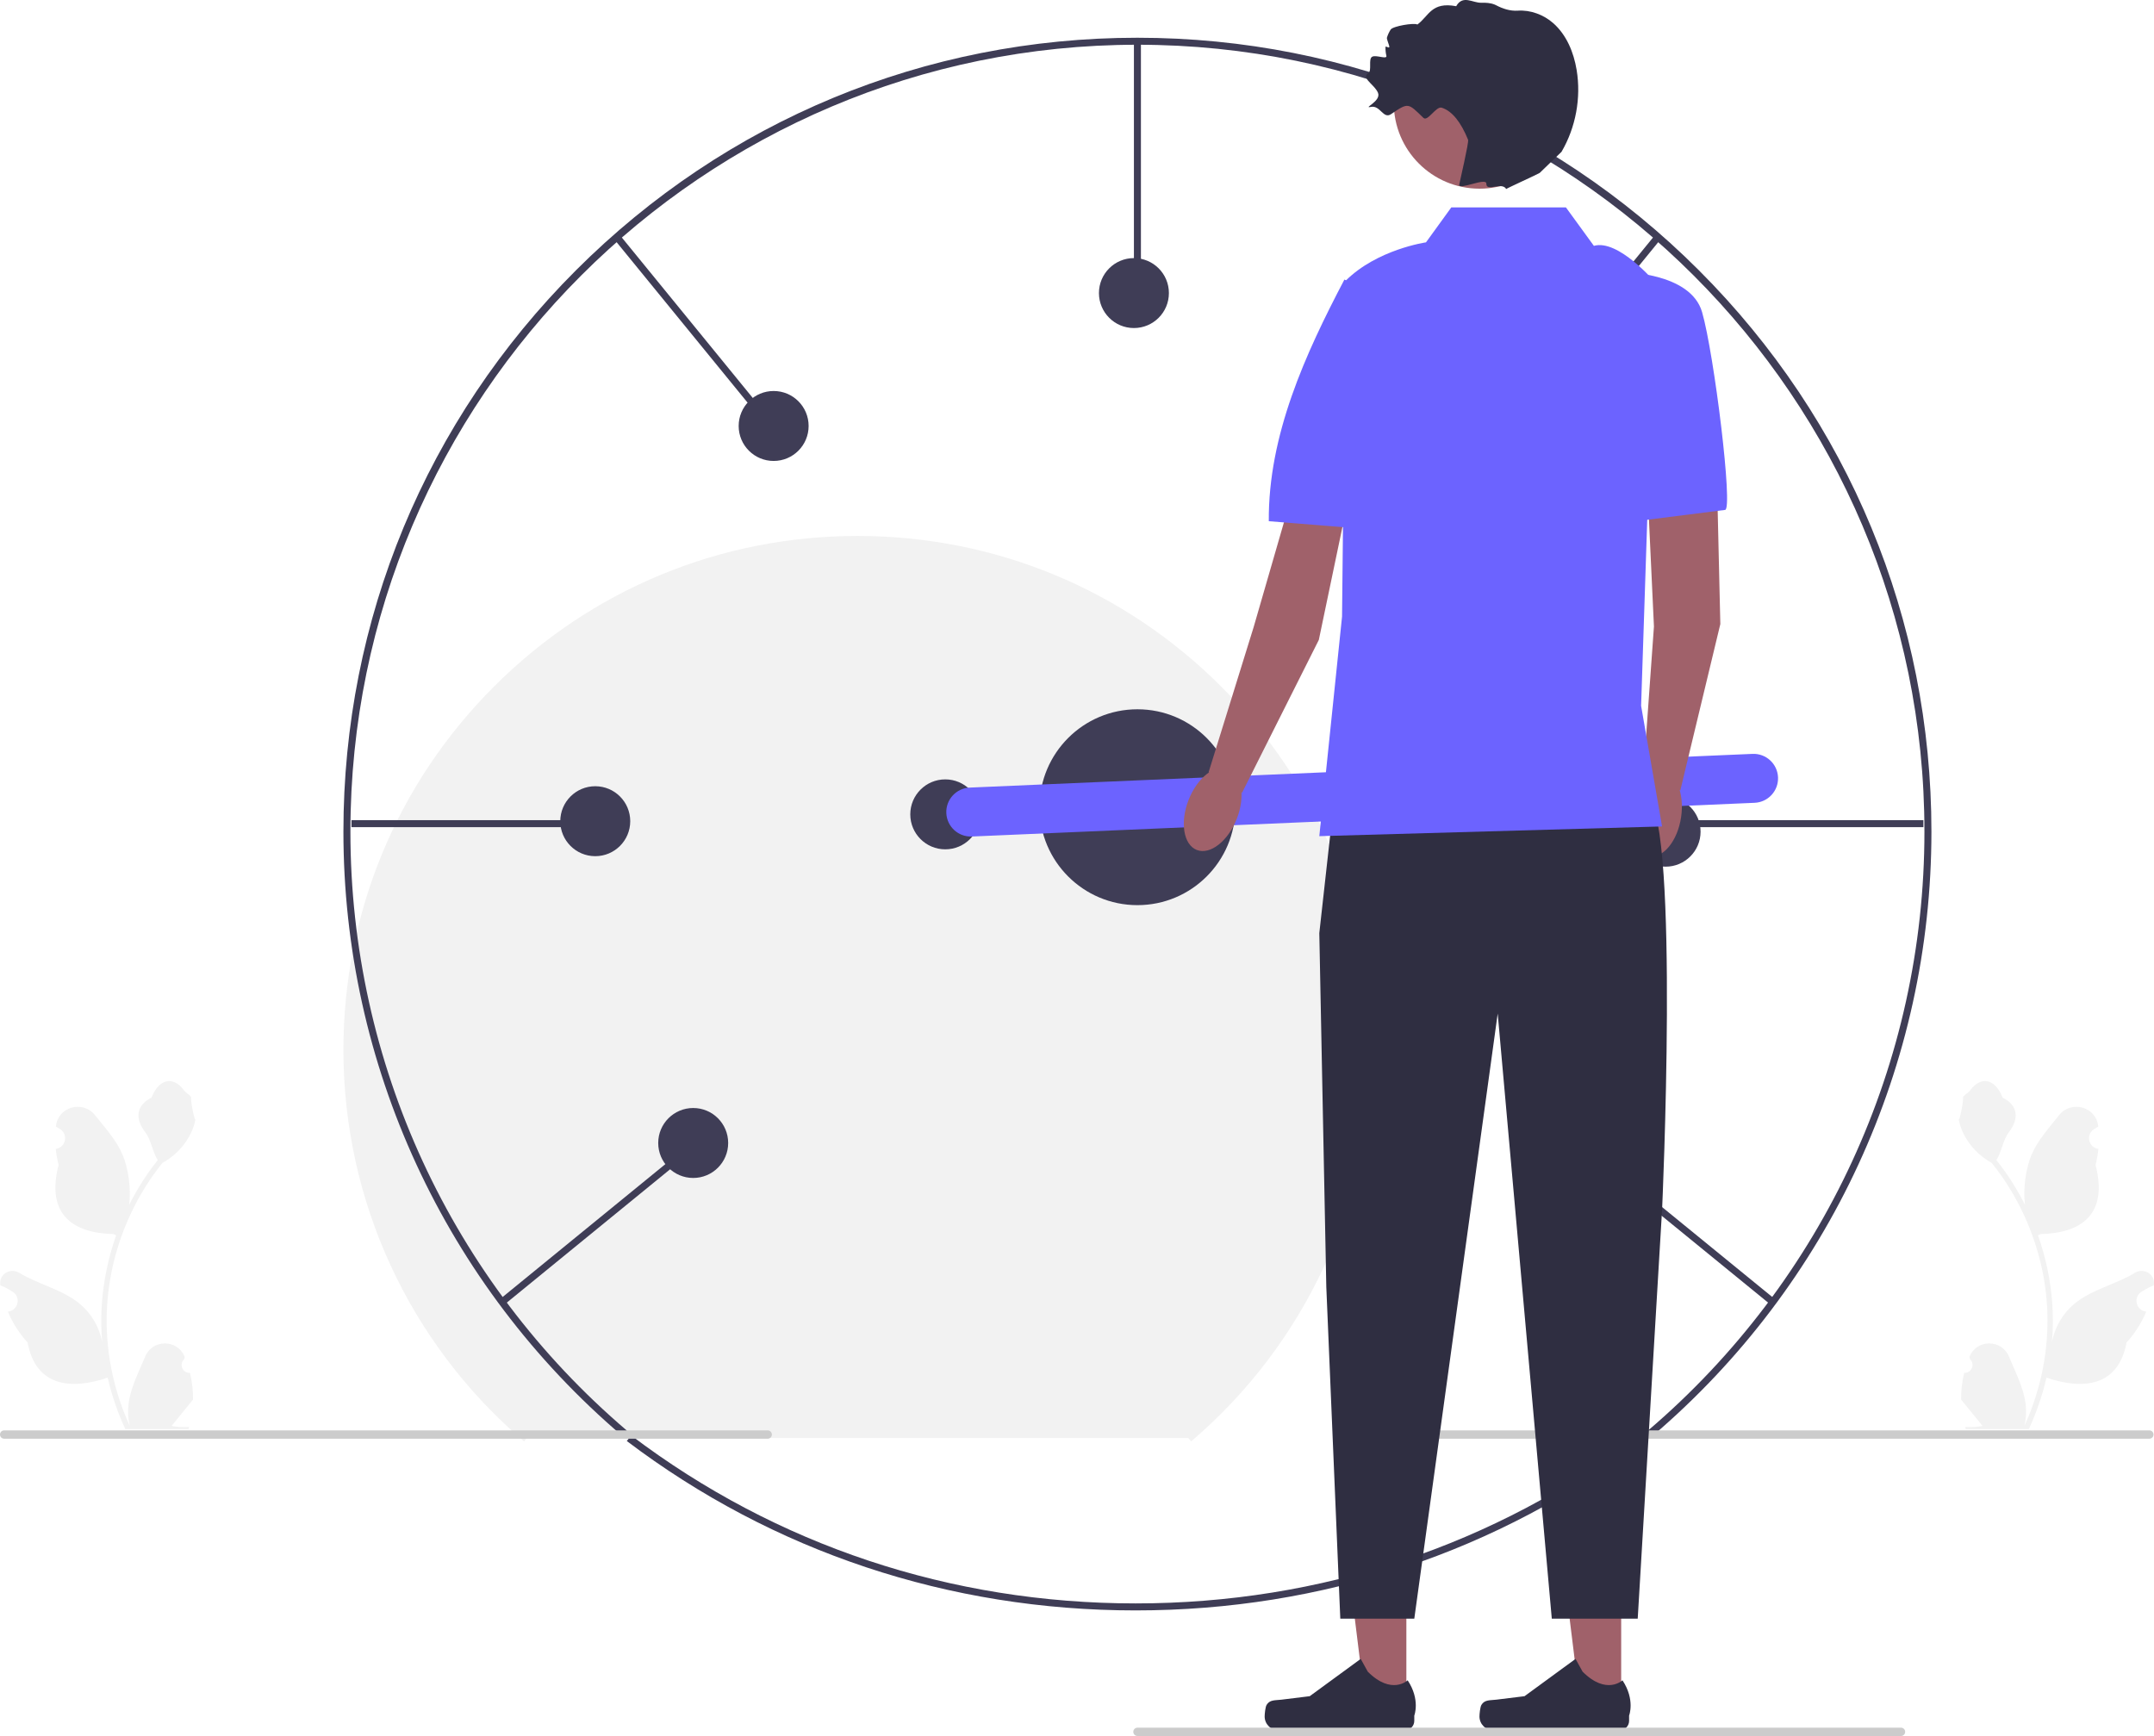
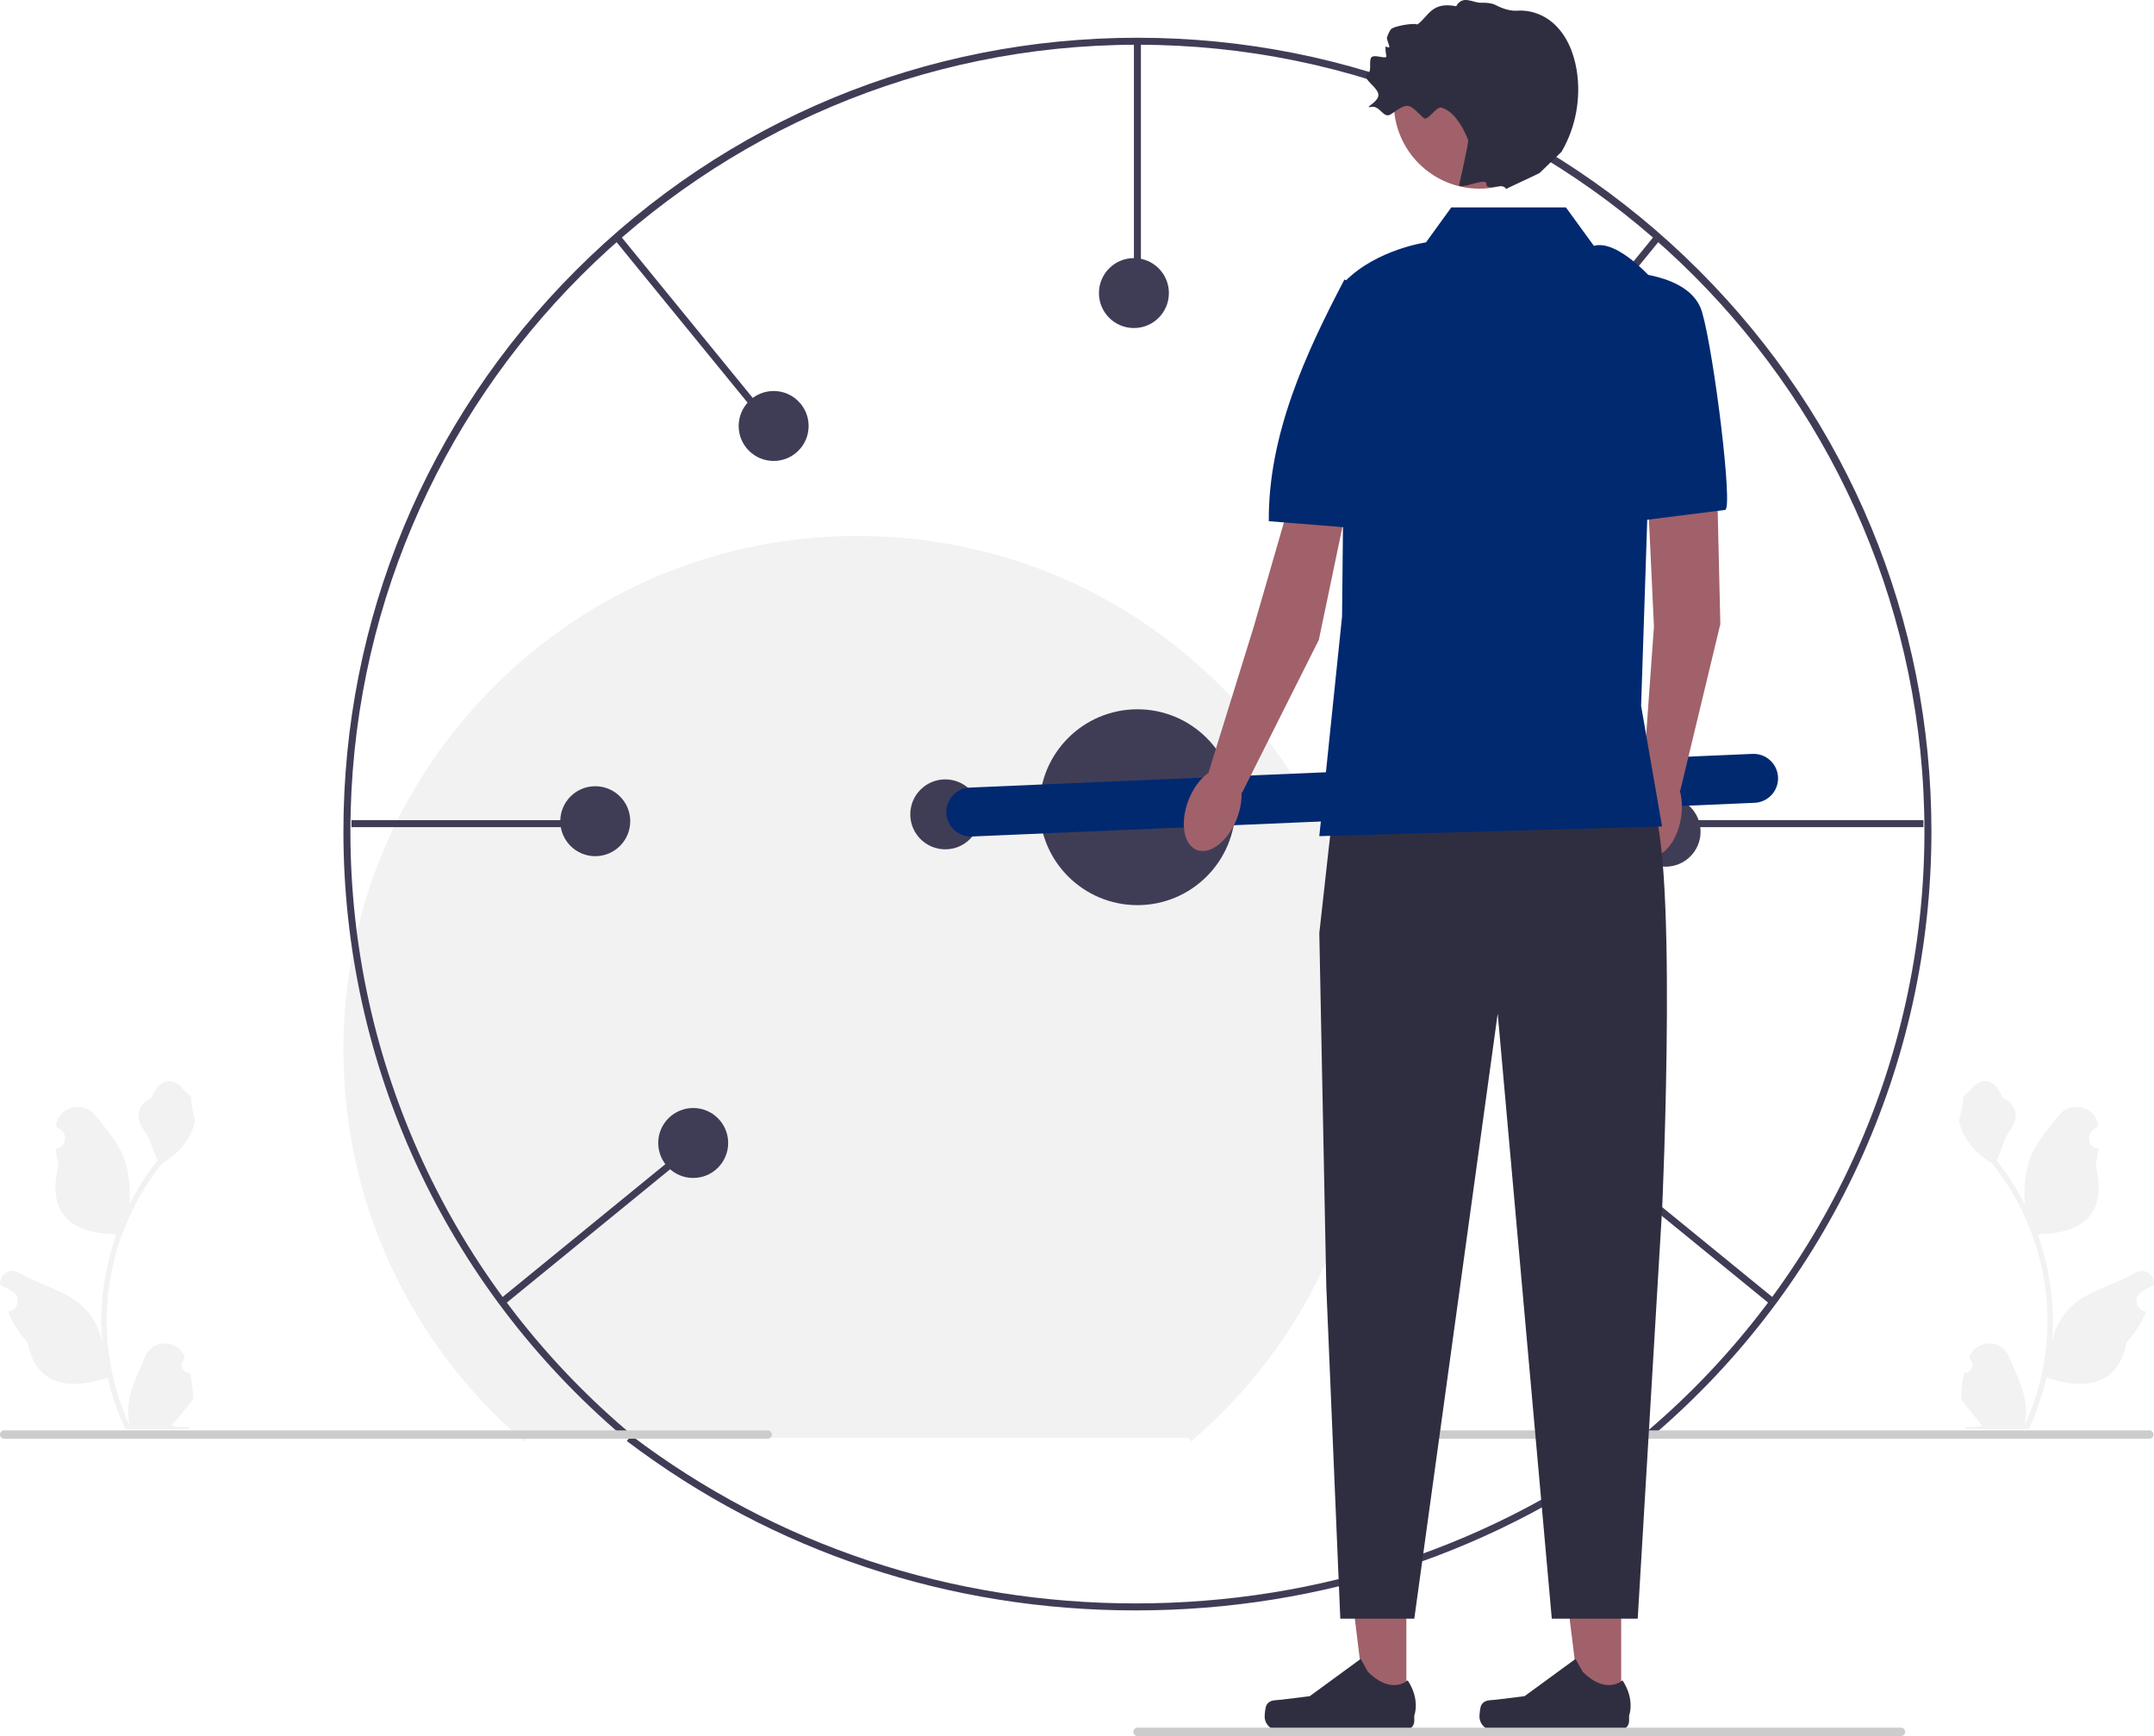
<svg xmlns="http://www.w3.org/2000/svg" width="615.81" height="496.342" viewBox="0 0 615.81 496.342" role="img" artist="Katerina Limpitsouni" source="https://undraw.co/">
  <path d="M324.648,460.435c-53.301,0-103.599-16.748-145.455-48.435l1.277-1.574c41.488,31.407,91.344,48.009,144.178,48.009,52.875,0,102.762-16.625,144.268-48.077l1.278,1.574c-41.874,31.73-92.203,48.503-145.545,48.503Z" fill="#3f3d56" />
  <g>
    <path d="M561.551,392.516c2.066,.129,3.208-2.437,1.645-3.933l-.155-.618c.02-.05,.041-.099,.062-.148,2.089-4.982,9.17-4.947,11.241,.042,1.839,4.428,4.179,8.864,4.756,13.546,.258,2.067,.142,4.172-.316,6.2,4.308-9.411,6.575-19.687,6.575-30.021,0-2.597-.142-5.193-.433-7.783-.239-2.119-.568-4.224-.995-6.31-2.306-11.277-7.299-22.018-14.5-30.99-3.462-1.892-6.349-4.851-8.093-8.397-.626-1.279-1.117-2.655-1.35-4.056,.394,.052,1.486-5.949,1.188-6.317,.549-.833,1.532-1.247,2.131-2.06,2.982-4.043,7.091-3.337,9.236,2.157,4.582,2.313,4.627,6.148,1.815,9.837-1.789,2.347-2.035,5.522-3.604,8.035,.162,.207,.329,.407,.491,.614,2.961,3.798,5.522,7.88,7.681,12.169-.61-4.766,.291-10.508,1.826-14.21,1.748-4.217,5.025-7.769,7.91-11.415,3.466-4.379,10.573-2.468,11.184,3.083,.006,.054,.012,.107,.017,.161-.429,.242-.848,.499-1.259,.77-2.339,1.547-1.531,5.174,1.241,5.602l.063,.01c-.155,1.544-.42,3.074-.807,4.579,3.702,14.316-4.29,19.53-15.701,19.764-.252,.129-.497,.258-.749,.381,1.156,3.255,2.08,6.594,2.764,9.979,.614,2.99,1.04,6.013,1.279,9.049,.297,3.83,.271,7.68-.052,11.503l.019-.136c.82-4.211,3.107-8.145,6.427-10.87,4.946-4.063,11.933-5.559,17.268-8.824,2.568-1.572,5.859,.459,5.411,3.437l-.022,.143c-.794,.323-1.569,.698-2.319,1.117-.429,.242-.848,.499-1.259,.77-2.339,1.547-1.531,5.174,1.241,5.602l.063,.01c.045,.006,.084,.013,.129,.019-1.363,3.236-3.262,6.239-5.639,8.829-2.315,12.497-12.256,13.683-22.89,10.044h-.006c-1.163,5.064-2.861,10.011-5.044,14.726h-18.02c-.065-.2-.123-.407-.181-.607,1.666,.103,3.346,.006,4.986-.297-1.337-1.641-2.674-3.294-4.011-4.935-.032-.032-.058-.065-.084-.097-.678-.84-1.363-1.673-2.041-2.512l-0-.001c-.042-2.578,.267-5.147,.879-7.64l.001-0Z" fill="#f2f2f2" />
    <path d="M54.3,392.516c-2.066,.129-3.208-2.437-1.645-3.933l.155-.618c-.02-.05-.041-.099-.062-.148-2.089-4.982-9.17-4.947-11.241,.042-1.839,4.428-4.179,8.864-4.756,13.546-.258,2.067-.142,4.172,.316,6.2-4.308-9.411-6.575-19.687-6.575-30.021,0-2.597,.142-5.193,.433-7.783,.239-2.119,.568-4.224,.995-6.31,2.306-11.277,7.299-22.018,14.5-30.99,3.462-1.892,6.349-4.851,8.093-8.397,.626-1.279,1.117-2.655,1.35-4.056-.394,.052-1.486-5.949-1.188-6.317-.549-.833-1.532-1.247-2.131-2.06-2.982-4.043-7.091-3.337-9.236,2.157-4.582,2.313-4.627,6.148-1.815,9.837,1.789,2.347,2.035,5.522,3.604,8.035-.162,.207-.329,.407-.491,.614-2.961,3.798-5.522,7.88-7.681,12.169,.61-4.766-.291-10.508-1.826-14.21-1.748-4.217-5.025-7.769-7.91-11.415-3.466-4.379-10.573-2.468-11.184,3.083-.006,.054-.012,.107-.017,.161,.429,.242,.848,.499,1.259,.77,2.339,1.547,1.531,5.174-1.241,5.602l-.063,.01c.155,1.544,.42,3.074,.807,4.579-3.702,14.316,4.29,19.53,15.701,19.764,.252,.129,.497,.258,.749,.381-1.156,3.255-2.08,6.594-2.764,9.979-.614,2.99-1.04,6.013-1.279,9.049-.297,3.83-.271,7.68,.052,11.503l-.019-.136c-.82-4.211-3.107-8.145-6.427-10.87-4.946-4.063-11.933-5.559-17.268-8.824-2.568-1.572-5.859,.459-5.411,3.437l.022,.143c.794,.323,1.569,.698,2.319,1.117,.429,.242,.848,.499,1.259,.77,2.339,1.547,1.531,5.174-1.241,5.602l-.063,.01c-.045,.006-.084,.013-.129,.019,1.363,3.236,3.262,6.239,5.639,8.829,2.315,12.497,12.256,13.683,22.89,10.044h.006c1.163,5.064,2.861,10.011,5.044,14.726h18.02c.065-.2,.123-.407,.181-.607-1.666,.103-3.346,.006-4.986-.297,1.337-1.641,2.674-3.294,4.011-4.935,.032-.032,.058-.065,.084-.097,.678-.84,1.363-1.673,2.041-2.512l0-.001c.042-2.578-.267-5.147-.879-7.64l-.001-0Z" fill="#f2f2f2" />
    <path d="M150.665,411.125l-.84,.985c-32.821-27.992-51.645-68.769-51.645-111.876,0-39.266,15.29-76.181,43.054-103.946,27.764-27.764,64.679-43.054,103.946-43.054s76.181,15.29,103.946,43.054c27.764,27.764,43.054,64.679,43.054,103.946,0,43.107-18.824,83.884-51.645,111.876l-.84-.985" fill="#f2f2f2" />
    <path d="M472.428,410.552l-1.298-1.521c50.237-42.845,79.049-105.26,79.049-171.239,0-124.065-100.935-225-225-225S100.179,113.726,100.179,237.792c0,65.979,28.812,128.395,79.049,171.239l-1.298,1.521c-50.683-43.226-79.751-106.194-79.751-172.761,0-60.636,23.612-117.641,66.485-160.515C207.539,34.403,264.544,10.792,325.179,10.792s117.641,23.612,160.515,66.485c42.874,42.874,66.485,99.879,66.485,160.515,0,66.566-29.068,129.535-79.751,172.761Z" fill="#3f3d56" />
    <path d="M395,410.152c0,.66,.53,1.19,1.19,1.19h218.29c.66,0,1.19-.53,1.19-1.19,0-.66-.53-1.19-1.19-1.19h-218.29c-.66,0-1.19,.53-1.19,1.19Z" fill="#ccc" />
    <rect x="324.179" y="11.792" width="2" height="69.402" fill="#3f3d56" />
    <rect x="100.479" y="234.493" width="69.401" height="2" fill="#3f3d56" />
    <rect x="197.179" y="59.792" width="2" height="69.401" transform="translate(-15.10394 146.5896) rotate(-39.21836)" fill="#3f3d56" />
    <rect x="135.478" y="349.492" width="69.402" height="2" transform="translate(-183.314 186.6379) rotate(-39.23231)" fill="#3f3d56" />
    <rect x="480.479" y="234.493" width="69.401" height="2" fill="#3f3d56" />
    <rect x="417.479" y="93.492" width="69.401" height="2" transform="translate(93.08822 385.0928) rotate(-50.78538)" fill="#3f3d56" />
    <rect x="479.18" y="315.791" width="2" height="69.402" transform="translate(-94.96923 500.8953) rotate(-50.78127)" fill="#3f3d56" />
    <circle cx="325.179" cy="230.792" r="28" fill="#3f3d56" />
    <circle cx="454.179" cy="327.792" r="10" fill="#3f3d56" />
    <circle cx="476.179" cy="237.792" r="10" fill="#3f3d56" />
    <circle cx="428.179" cy="121.792" r="10" fill="#3f3d56" />
    <circle cx="324.179" cy="83.792" r="10" fill="#3f3d56" />
    <circle cx="221.179" cy="121.792" r="10" fill="#3f3d56" />
    <circle cx="170.179" cy="234.792" r="10" fill="#3f3d56" />
    <circle cx="198.179" cy="326.792" r="10" fill="#3f3d56" />
    <g>
      <circle cx="270.241" cy="232.834" r="10" fill="#3f3d56" />
-       <rect x="270.433" y="220.356" width="238" height="14" rx="7" ry="7" transform="translate(-9.42125 16.96564) rotate(-2.46588)" fill="#6c63ff" />
+       <rect x="270.433" y="220.356" width="238" height="14" rx="7" ry="7" transform="translate(-9.42125 16.96564) rotate(-2.46588)" fill="#012970" />
    </g>
    <g>
      <g>
        <polygon points="402.067 487.721 390.405 487.72 384.856 442.734 402.07 442.735 402.067 487.721" fill="#a0616a" />
        <path d="M362.109,487.456h0c-.363,.612-.555,2.586-.555,3.297h0c0,2.186,1.772,3.958,3.958,3.958h36.119c1.491,0,2.7-1.209,2.7-2.7v-1.504s1.787-4.519-1.892-10.09c0,0-4.572,4.362-11.404-2.47l-2.015-3.65-14.583,10.665-8.083,.995c-1.768,.218-3.336-.034-4.246,1.498Z" fill="#2f2e41" />
      </g>
      <g>
        <polygon points="463.481 487.721 451.818 487.72 446.27 442.734 463.484 442.735 463.481 487.721" fill="#a0616a" />
        <path d="M423.523,487.456h0c-.363,.612-.555,2.586-.555,3.297h0c0,2.186,1.772,3.958,3.958,3.958h36.119c1.491,0,2.7-1.209,2.7-2.7v-1.504s1.787-4.519-1.892-10.09c0,0-4.572,4.362-11.404-2.47l-2.015-3.65-14.583,10.665-8.083,.995c-1.768,.218-3.336-.034-4.246,1.498Z" fill="#2f2e41" />
      </g>
      <g>
        <polygon points="490.594 125.591 491.828 178.425 480.393 225.977 469.747 222.439 472.848 179.12 470.12 120.749 490.594 125.591" fill="#a0616a" />
        <ellipse cx="473.298" cy="232.508" rx="12.466" ry="7.402" transform="translate(175.3206 667.5723) rotate(-81.75525)" fill="#a0616a" />
-         <path d="M463.68,77.795s19.621-.045,22.935,11.453c3.445,11.955,8.941,56.542,6.564,56.544l-24.497,3.096-5.002-71.093Z" fill="#6c63ff" />
+         <path d="M463.68,77.795s19.621-.045,22.935,11.453c3.445,11.955,8.941,56.542,6.564,56.544l-24.497,3.096-5.002-71.093Z" fill="#012970" />
      </g>
      <g>
        <polygon points="387.854 131.222 377.042 182.952 355.093 226.658 345.53 220.793 358.401 179.313 375.018 121.851 387.854 131.222" fill="#a0616a" />
        <ellipse cx="346.698" cy="231.405" rx="12.466" ry="7.402" transform="translate(4.79208 469.8336) rotate(-68.61132)" fill="#a0616a" />
-         <path d="M384.357,79.922s10.729,4.785,13.73,16.368c2.729,10.536,9.477,56.901-10.349,54.725l-25-2c-.177-24.608,10.446-47.809,21.619-69.092Z" fill="#6c63ff" />
+         <path d="M384.357,79.922s10.729,4.785,13.73,16.368c2.729,10.536,9.477,56.901-10.349,54.725l-25-2c-.177-24.608,10.446-47.809,21.619-69.092Z" fill="#012970" />
      </g>
      <path d="M381.179,230.792l-4,36,2,101.157,4,94.843h21.157l23.843-173,15.465,173h24.567l6.968-117s5-109-4-118-90,3-90,3Z" fill="#2f2e41" />
-       <path d="M447.679,59.292h-32.76l-7.24,10s-14,2-23,11l-1,96-6.5,62.776,97.992-2.776-5.992-34.5,3.992-121.087s-10.492-12.413-17.492-10.413l-8-11Z" fill="#6c63ff" />
+       <path d="M447.679,59.292h-32.76l-7.24,10s-14,2-23,11l-1,96-6.5,62.776,97.992-2.776-5.992-34.5,3.992-121.087s-10.492-12.413-17.492-10.413l-8-11Z" fill="#012970" />
      <circle cx="422.985" cy="29.433" r="24.512" fill="#a0616a" />
      <path d="M444.044,6.608c-2.742-2.415-6.506-3.805-10.096-3.559-2.176,.149-4.29-.535-6.222-1.548-.131-.069-.264-.131-.4-.187-1.218-.503-2.572-.56-3.89-.528-2.402,.058-5.243-2.351-7.123,.99-7.119-1.341-7.776,2.796-11.09,5.234-.939-.554-7.011,.455-7.65,1.451-.487,.759-.825,1.532-1.054,2.282-.147,.481,.741,2.238,.674,2.691s-1.091-.397-1.099,.009c-.023,1.087,.129,1.969,.256,2.461,.325,1.255-3.008-.353-4.102,.344-1.094,.697,.021,3.92-1.049,4.653-1.277,.875-.431,1.841,.681,2.984,.767,.788,1.661,1.659,2.074,2.642,1.014,2.409-4.557,4.544-1.993,4.035,2.646-.525,3.509,3.593,5.735,2.07,5.037-3.447,4.855-3.164,9.25,1.07,1.221,1.176,3.618-3.428,5.232-2.912,3.041,.974,5.526,4.237,7.534,9.169,.284,.698-2.41,12.088-2.534,12.831-.288,1.732,7.776-2.176,7.754-.287-.028,2.493,4.403-.649,5.679,1.536,.16-.199,9.15-4.287,9.581-4.605l6.229-6.021c4.083-6.987,5.642-15.415,4.329-23.4-.827-5.03-2.882-10.038-6.707-13.407Z" fill="#2f2e41" />
    </g>
    <path d="M324,495.152c0,.66,.53,1.19,1.19,1.19h218.29c.66,0,1.19-.53,1.19-1.19,0-.66-.53-1.19-1.19-1.19h-218.29c-.66,0-1.19,.53-1.19,1.19Z" fill="#ccc" />
    <path d="M0,410.152c0,.66,.53,1.19,1.19,1.19H219.48c.66,0,1.19-.53,1.19-1.19,0-.66-.53-1.19-1.19-1.19H1.19c-.66,0-1.19,.53-1.19,1.19Z" fill="#ccc" />
  </g>
</svg>
